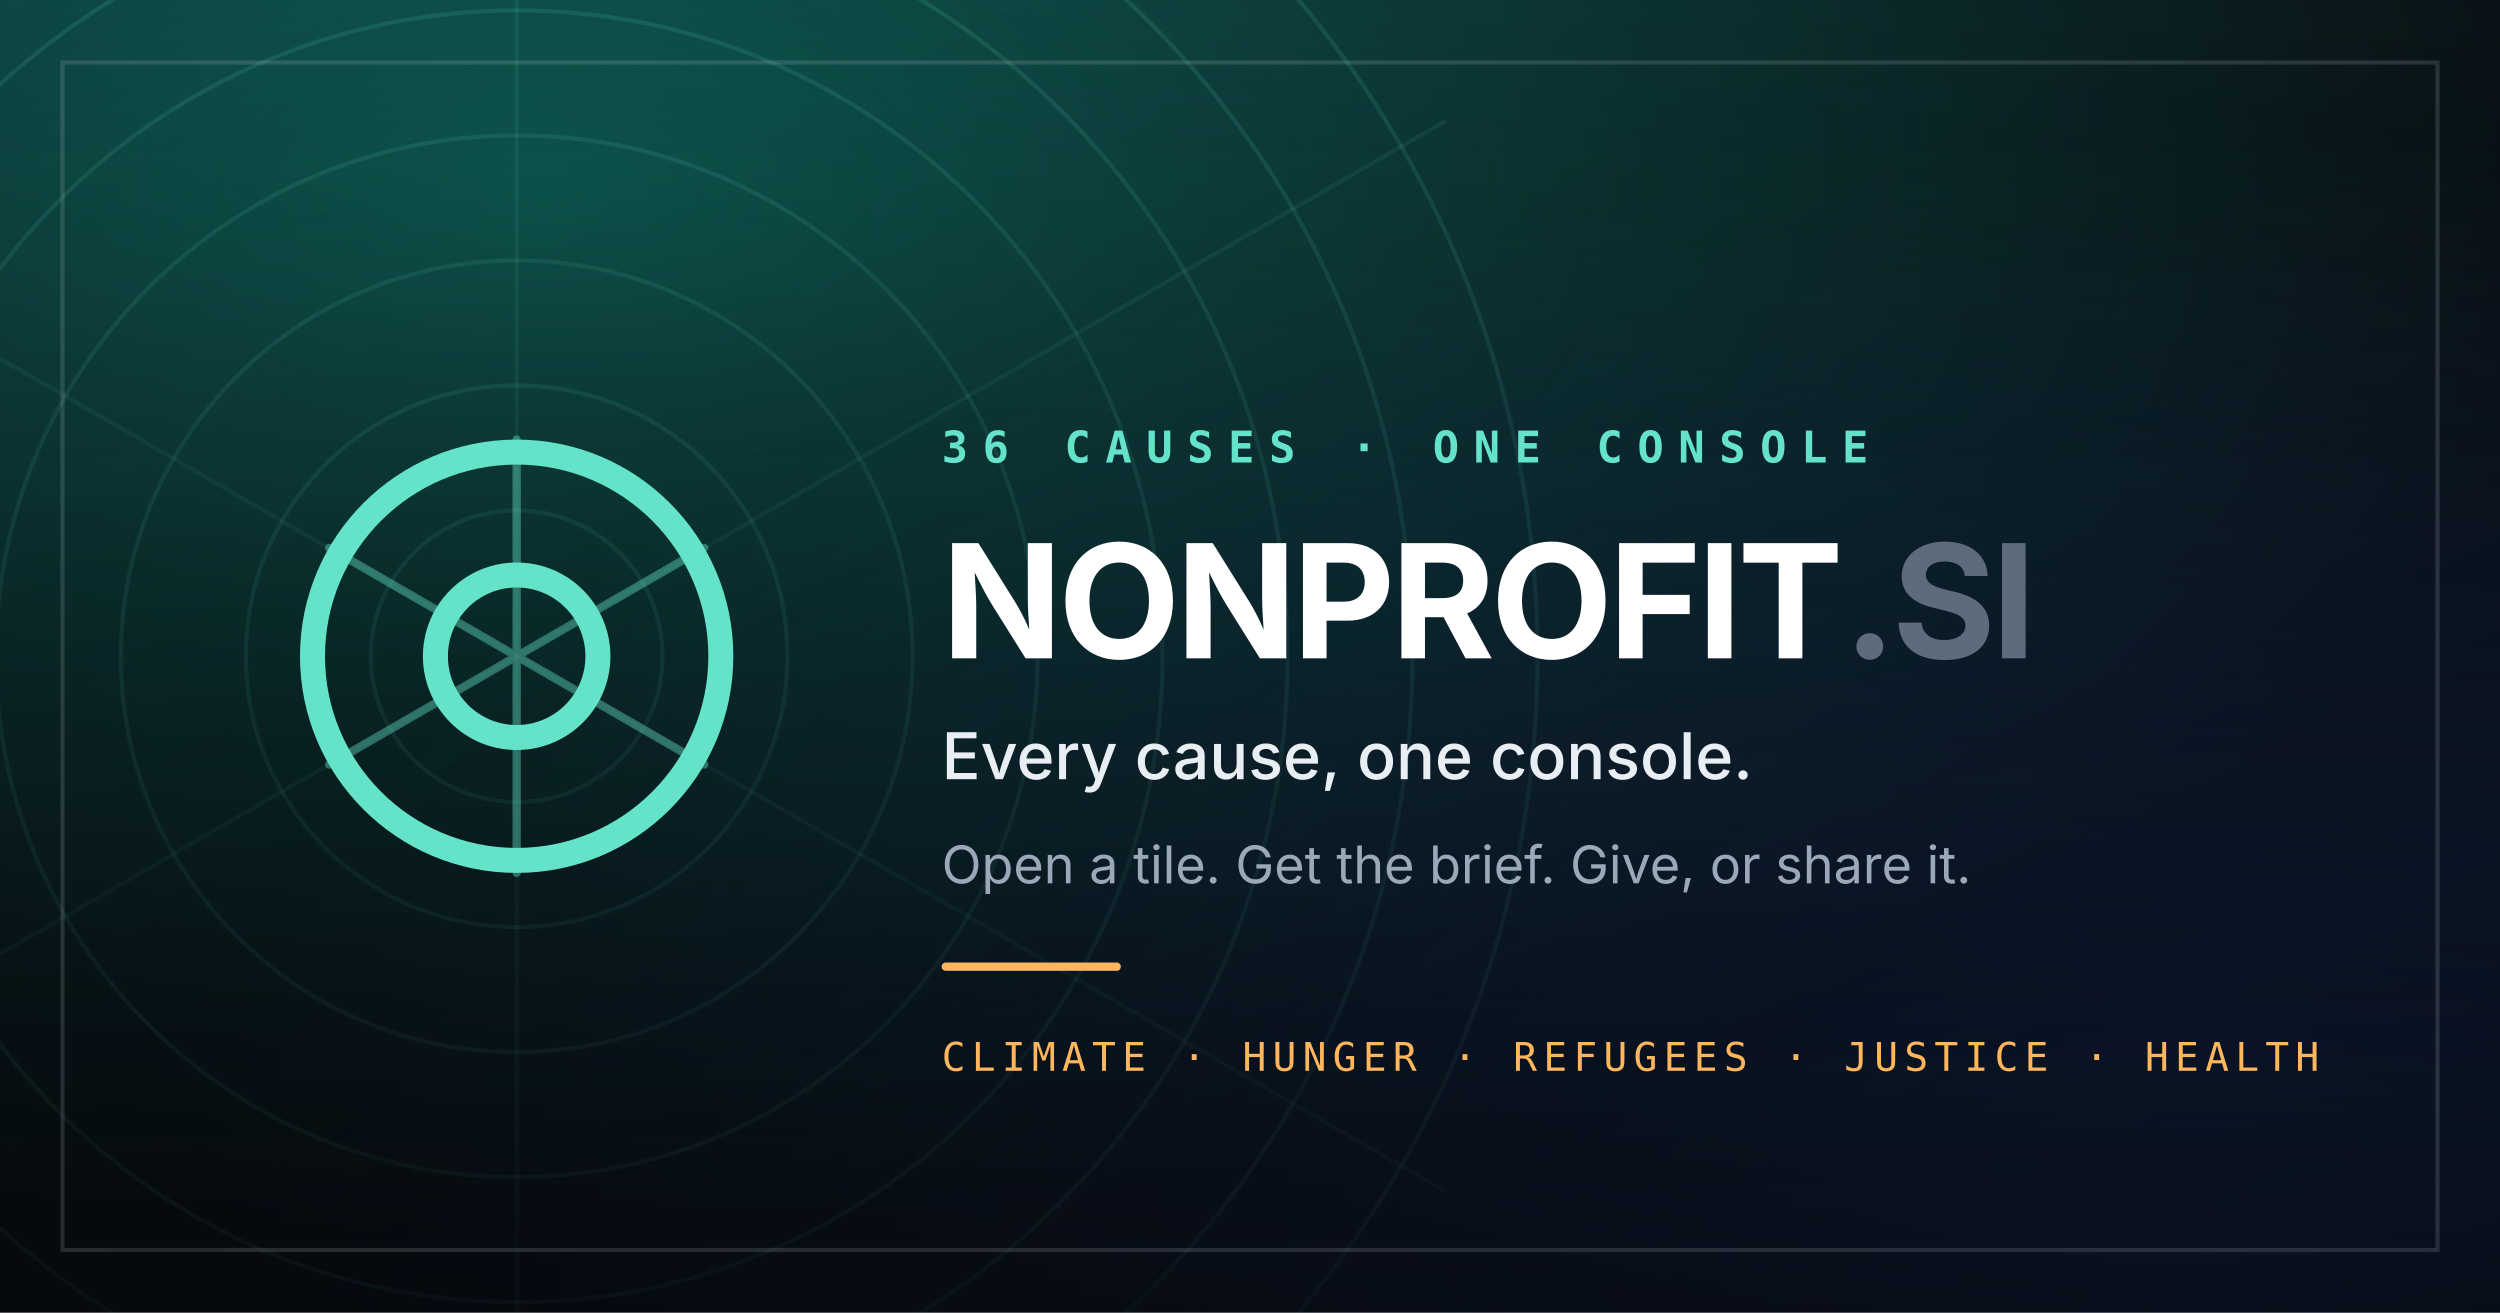
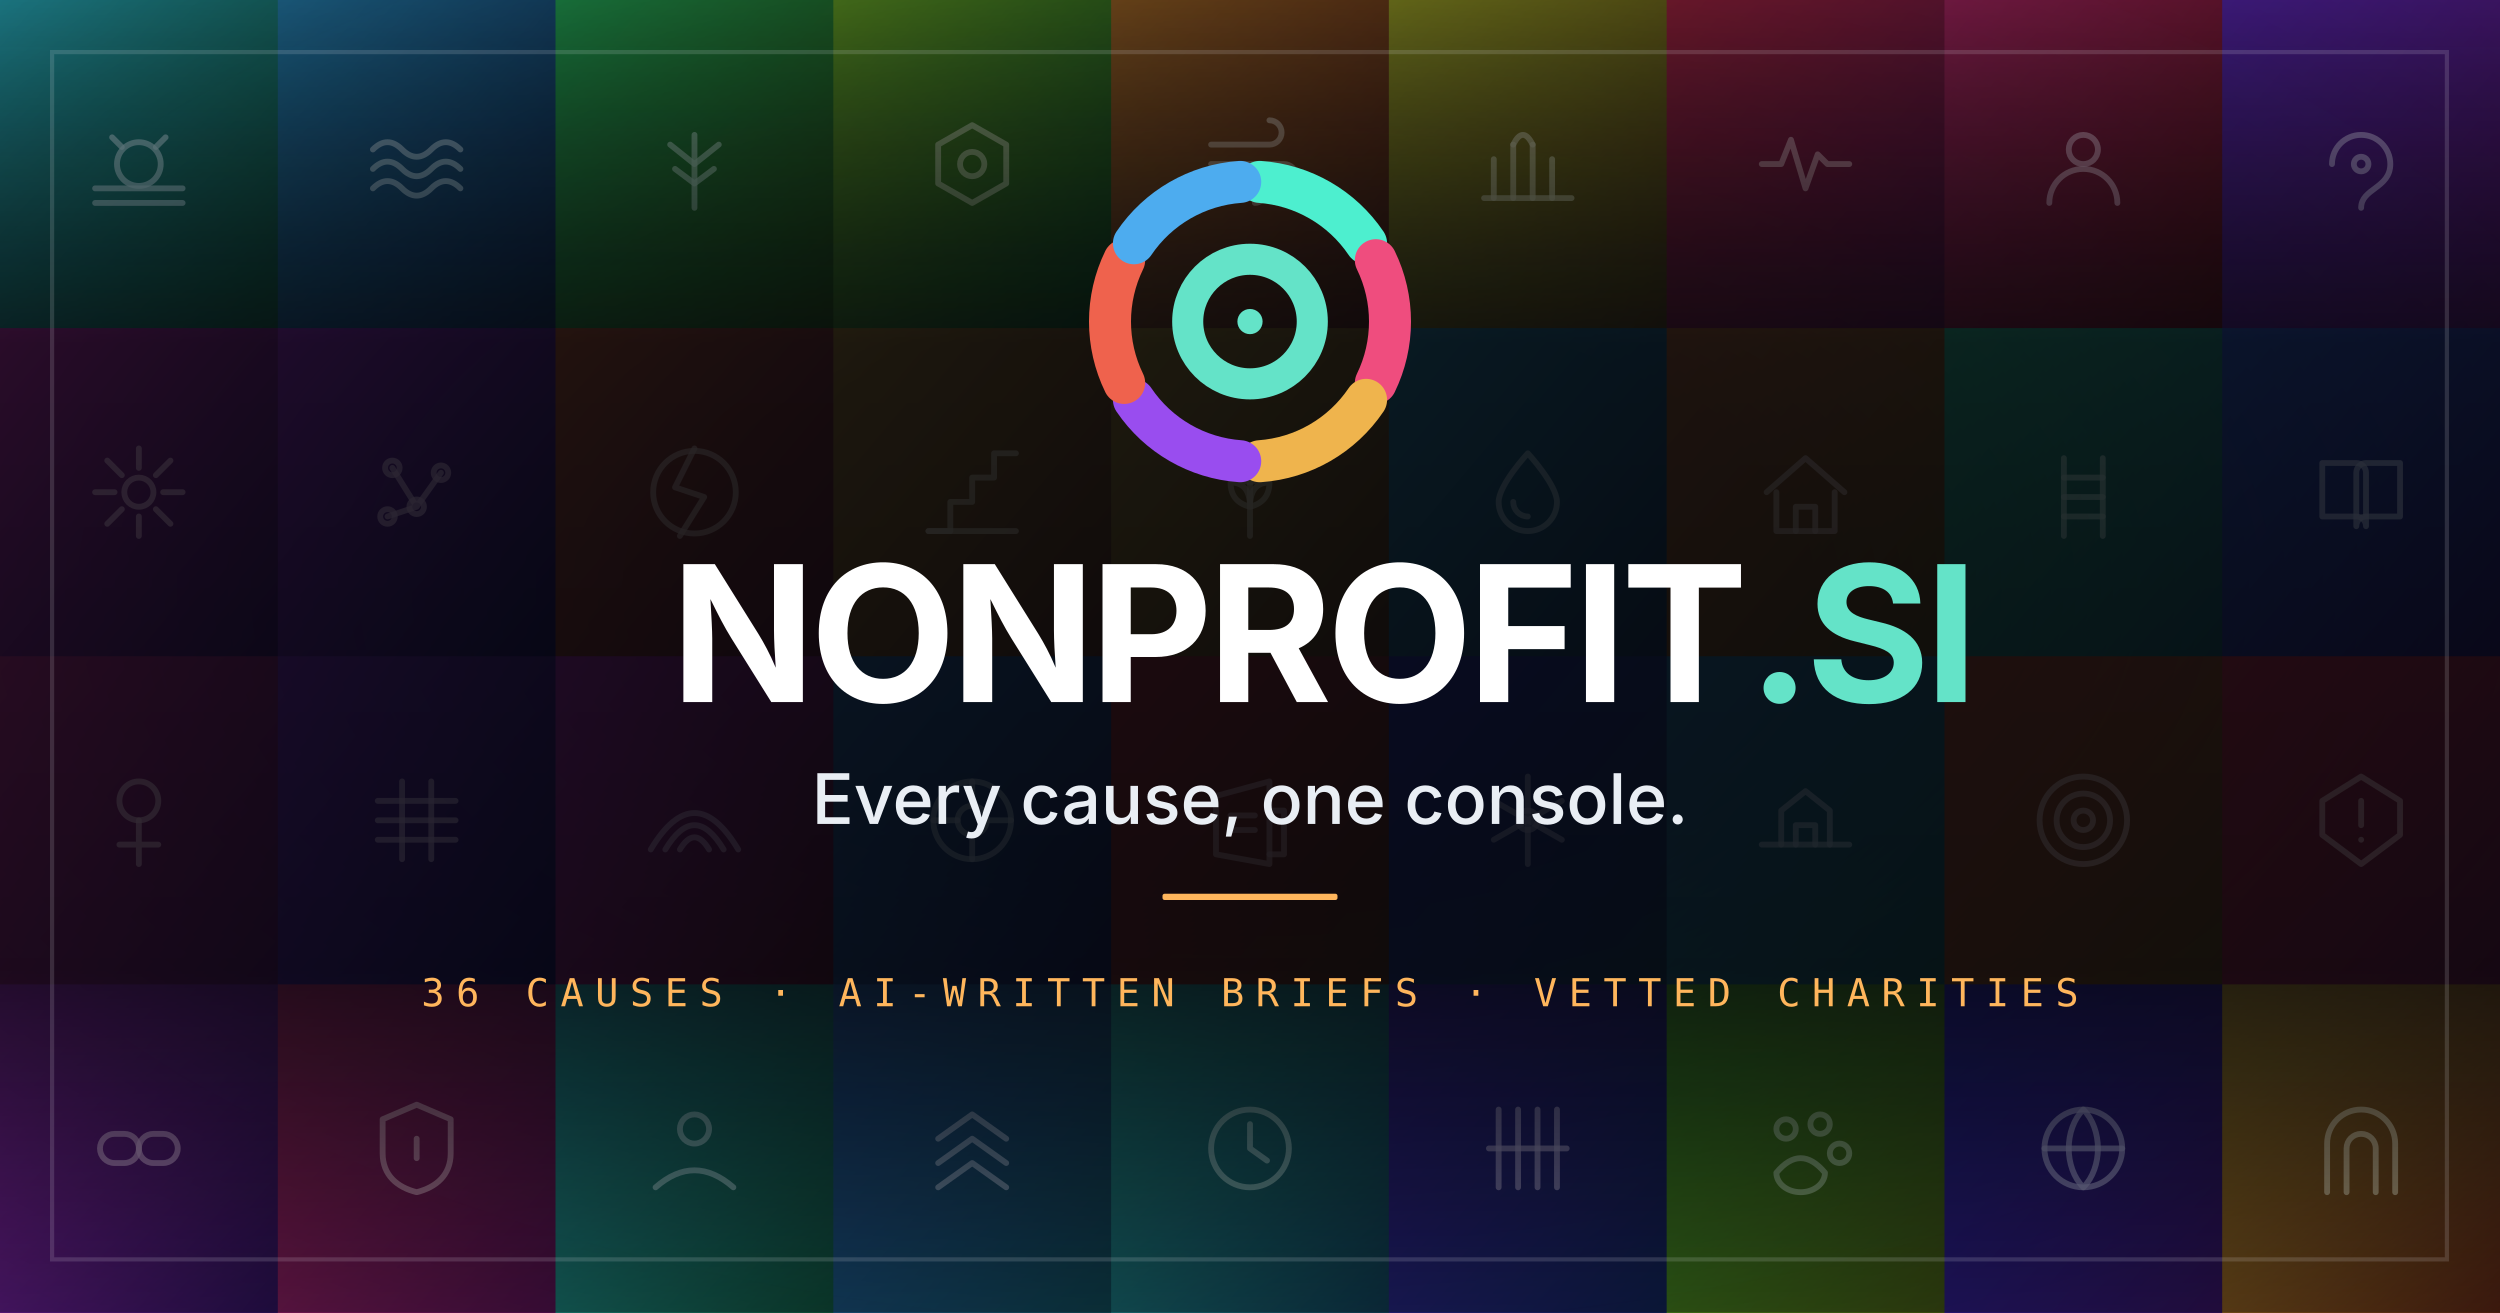
- <svg xmlns="http://www.w3.org/2000/svg" viewBox="0 0 1200 630" width="1200" height="630">
+ <svg xmlns="http://www.w3.org/2000/svg" viewBox="0 0 2400 1260" width="2400" height="1260">
  <defs>
-     <linearGradient id="base" x1="0" y1="0" x2="1" y2="1">
-       <stop offset="0" stop-color="#0C1A20" />
-       <stop offset="1" stop-color="#07090C" />
-     </linearGradient>
-     <radialGradient id="b1" cx="0.22" cy="0.14" r="0.8">
-       <stop offset="0" stop-color="#12B39A" stop-opacity="0.42" />
-       <stop offset="1" stop-color="#12B39A" stop-opacity="0" />
+     <linearGradient id="t0" x1="0" y1="0" x2="1" y2="1">
+       <stop offset="0" stop-color="#24A4B2" />
+       <stop offset="1" stop-color="#0F573D" />
+     </linearGradient>
+     <linearGradient id="t1" x1="0" y1="0" x2="1" y2="1">
+       <stop offset="0" stop-color="#2483B2" />
+       <stop offset="1" stop-color="#0F2C57" />
+     </linearGradient>
+     <linearGradient id="t2" x1="0" y1="0" x2="1" y2="1">
+       <stop offset="0" stop-color="#24B258" />
+       <stop offset="1" stop-color="#27570F" />
+     </linearGradient>
+     <linearGradient id="t3" x1="0" y1="0" x2="1" y2="1">
+       <stop offset="0" stop-color="#70B224" />
+       <stop offset="1" stop-color="#0F571E" />
+     </linearGradient>
+     <linearGradient id="t4" x1="0" y1="0" x2="1" y2="1">
+       <stop offset="0" stop-color="#B27024" />
+       <stop offset="1" stop-color="#571E0F" />
+     </linearGradient>
+     <linearGradient id="t5" x1="0" y1="0" x2="1" y2="1">
+       <stop offset="0" stop-color="#ADB224" />
+       <stop offset="1" stop-color="#573F0F" />
+     </linearGradient>
+     <linearGradient id="t6" x1="0" y1="0" x2="1" y2="1">
+       <stop offset="0" stop-color="#B22441" />
+       <stop offset="1" stop-color="#570F3F" />
+     </linearGradient>
+     <linearGradient id="t7" x1="0" y1="0" x2="1" y2="1">
+       <stop offset="0" stop-color="#B22462" />
+       <stop offset="1" stop-color="#570F14" />
+     </linearGradient>
+     <linearGradient id="t8" x1="0" y1="0" x2="1" y2="1">
+       <stop offset="0" stop-color="#5824B2" />
+       <stop offset="1" stop-color="#480F57" />
+     </linearGradient>
+     <linearGradient id="t9" x1="0" y1="0" x2="1" y2="1">
+       <stop offset="0" stop-color="#B2249A" />
+       <stop offset="1" stop-color="#310F57" />
+     </linearGradient>
+     <linearGradient id="t10" x1="0" y1="0" x2="1" y2="1">
+       <stop offset="0" stop-color="#8C24B2" />
+       <stop offset="1" stop-color="#160F57" />
+     </linearGradient>
+     <linearGradient id="t11" x1="0" y1="0" x2="1" y2="1">
+       <stop offset="0" stop-color="#B24F24" />
+       <stop offset="1" stop-color="#570F22" />
+     </linearGradient>
+     <linearGradient id="t12" x1="0" y1="0" x2="1" y2="1">
+       <stop offset="0" stop-color="#B28724" />
+       <stop offset="1" stop-color="#57270F" />
+     </linearGradient>
+     <linearGradient id="t13" x1="0" y1="0" x2="1" y2="1">
+       <stop offset="0" stop-color="#B29124" />
+       <stop offset="1" stop-color="#57310F" />
+     </linearGradient>
+     <linearGradient id="t14" x1="0" y1="0" x2="1" y2="1">
+       <stop offset="0" stop-color="#2491B2" />
+       <stop offset="1" stop-color="#0F3357" />
+     </linearGradient>
+     <linearGradient id="t15" x1="0" y1="0" x2="1" y2="1">
+       <stop offset="0" stop-color="#B25D24" />
+       <stop offset="1" stop-color="#57440F" />
+     </linearGradient>
+     <linearGradient id="t16" x1="0" y1="0" x2="1" y2="1">
+       <stop offset="0" stop-color="#24B283" />
+       <stop offset="1" stop-color="#0F5057" />
+     </linearGradient>
+     <linearGradient id="t17" x1="0" y1="0" x2="1" y2="1">
+       <stop offset="0" stop-color="#244FB2" />
+       <stop offset="1" stop-color="#1B0F57" />
+     </linearGradient>
+     <linearGradient id="t18" x1="0" y1="0" x2="1" y2="1">
+       <stop offset="0" stop-color="#B2247E" />
+       <stop offset="1" stop-color="#4D0F57" />
+     </linearGradient>
+     <linearGradient id="t19" x1="0" y1="0" x2="1" y2="1">
+       <stop offset="0" stop-color="#7024B2" />
+       <stop offset="1" stop-color="#140F57" />
+     </linearGradient>
+     <linearGradient id="t20" x1="0" y1="0" x2="1" y2="1">
+       <stop offset="0" stop-color="#B224B2" />
+       <stop offset="1" stop-color="#570F27" />
+     </linearGradient>
+     <linearGradient id="t21" x1="0" y1="0" x2="1" y2="1">
+       <stop offset="0" stop-color="#2470B2" />
+       <stop offset="1" stop-color="#0F1957" />
+     </linearGradient>
+     <linearGradient id="t22" x1="0" y1="0" x2="1" y2="1">
+       <stop offset="0" stop-color="#B2242E" />
+       <stop offset="1" stop-color="#572C0F" />
+     </linearGradient>
+     <linearGradient id="t23" x1="0" y1="0" x2="1" y2="1">
+       <stop offset="0" stop-color="#242EB2" />
+       <stop offset="1" stop-color="#0F3857" />
+     </linearGradient>
+     <linearGradient id="t24" x1="0" y1="0" x2="1" y2="1">
+       <stop offset="0" stop-color="#247EB2" />
+       <stop offset="1" stop-color="#0F5754" />
+     </linearGradient>
+     <linearGradient id="t25" x1="0" y1="0" x2="1" y2="1">
+       <stop offset="0" stop-color="#B24524" />
+       <stop offset="1" stop-color="#573D0F" />
+     </linearGradient>
+     <linearGradient id="t26" x1="0" y1="0" x2="1" y2="1">
+       <stop offset="0" stop-color="#B22437" />
+       <stop offset="1" stop-color="#570F33" />
+     </linearGradient>
+     <linearGradient id="t27" x1="0" y1="0" x2="1" y2="1">
+       <stop offset="0" stop-color="#9624B2" />
+       <stop offset="1" stop-color="#2C0F57" />
+     </linearGradient>
+     <linearGradient id="t28" x1="0" y1="0" x2="1" y2="1">
+       <stop offset="0" stop-color="#B22466" />
+       <stop offset="1" stop-color="#570F50" />
+     </linearGradient>
+     <linearGradient id="t29" x1="0" y1="0" x2="1" y2="1">
+       <stop offset="0" stop-color="#24ADB2" />
+       <stop offset="1" stop-color="#0F573D" />
+     </linearGradient>
+     <linearGradient id="t30" x1="0" y1="0" x2="1" y2="1">
+       <stop offset="0" stop-color="#2462B2" />
+       <stop offset="1" stop-color="#0F4B57" />
+     </linearGradient>
+     <linearGradient id="t31" x1="0" y1="0" x2="1" y2="1">
+       <stop offset="0" stop-color="#24B2A8" />
+       <stop offset="1" stop-color="#0F3F57" />
+     </linearGradient>
+     <linearGradient id="t32" x1="0" y1="0" x2="1" y2="1">
+       <stop offset="0" stop-color="#3C24B2" />
+       <stop offset="1" stop-color="#0F2257" />
+     </linearGradient>
+     <linearGradient id="t33" x1="0" y1="0" x2="1" y2="1">
+       <stop offset="0" stop-color="#4AB224" />
+       <stop offset="1" stop-color="#44570F" />
+     </linearGradient>
+     <linearGradient id="t34" x1="0" y1="0" x2="1" y2="1">
+       <stop offset="0" stop-color="#2924B2" />
+       <stop offset="1" stop-color="#310F57" />
+     </linearGradient>
+     <linearGradient id="t35" x1="0" y1="0" x2="1" y2="1">
+       <stop offset="0" stop-color="#B28C24" />
+       <stop offset="1" stop-color="#57200F" />
+     </linearGradient>
+     <linearGradient id="band" x1="0" y1="0" x2="0" y2="1">
+       <stop offset="0" stop-color="#04060A" stop-opacity="0.18" />
+       <stop offset="0.26" stop-color="#04060A" stop-opacity="0.70" />
+       <stop offset="0.74" stop-color="#04060A" stop-opacity="0.74" />
+       <stop offset="1" stop-color="#04060A" stop-opacity="0.26" />
+     </linearGradient>
+     <radialGradient id="vig" cx="0.5" cy="0.45" r="0.80">
+       <stop offset="0.28" stop-color="#04060A" stop-opacity="0.52" />
+       <stop offset="1" stop-color="#04060A" stop-opacity="0.06" />
    </radialGradient>
-     <radialGradient id="b2" cx="0.88" cy="0.92" r="0.8">
-       <stop offset="0" stop-color="#2E6BE0" stop-opacity="0.30" />
-       <stop offset="1" stop-color="#2E6BE0" stop-opacity="0" />
-     </radialGradient>
-     <linearGradient id="scrim" x1="0" y1="0" x2="0" y2="1">
-       <stop offset="0" stop-color="#04060A" stop-opacity="0" />
-       <stop offset="1" stop-color="#04060A" stop-opacity="0.72" />
-     </linearGradient>
-     <clipPath id="crop">
-       <rect width="1200" height="630" />
-     </clipPath>
  </defs>
-   <rect width="1200" height="630" fill="url(#base)" />
-   <rect width="1200" height="630" fill="url(#b1)" />
-   <rect width="1200" height="630" fill="url(#b2)" />
-   <g clip-path="url(#crop)" fill="none" stroke="#64E3C8" stroke-opacity="0.13" stroke-width="2">
-     <circle cx="248" cy="315" r="70" />
-     <circle cx="248" cy="315" r="130" />
-     <circle cx="248" cy="315" r="190" />
-     <circle cx="248" cy="315" r="250" />
-     <circle cx="248" cy="315" r="310" />
-     <circle cx="248" cy="315" r="370" />
-     <circle cx="248" cy="315" r="430" />
-     <circle cx="248" cy="315" r="490" />
-   </g>
-   <g clip-path="url(#crop)" stroke="#64E3C8" stroke-opacity="0.09" stroke-width="2">
-     <path d="M248 -200V830" />
-     <path d="M-198 58L694 572" />
-     <path d="M-198 572L694 58" />
-   </g>
-   <rect width="1200" height="630" fill="url(#scrim)" />
-   <g fill="none" stroke="#64E3C8" stroke-linecap="round" transform="translate(248 315)">
-     <g stroke-width="4" opacity="0.4">
-       <path d="M0 -104V104" />
-       <path d="M-90 -52L90 52" />
-       <path d="M-90 52L90 -52" />
-     </g>
-     <circle r="98" stroke-width="12" />
-     <circle r="39" stroke-width="12" />
-   </g>
-   <g font-family="Inter, 'SF Pro Display', Helvetica, Arial, sans-serif">
-     <text x="452" y="222" fill="#64E3C8" font-family="ui-monospace, SFMono-Regular, Menlo, monospace" font-size="21" letter-spacing="7" font-weight="600">36 CAUSES · ONE CONSOLE</text>
-     <text x="452" y="316" fill="#FFFFFF" font-size="76" font-weight="700" letter-spacing="-2">NONPROFIT<tspan fill="#5E6B7C">.SI</tspan>
-     </text>
-     <text x="452" y="374" fill="#E9EEF4" font-size="31" font-weight="450">Every cause, one console.</text>
-     <text x="452" y="424" fill="#9BA8B8" font-size="25" font-weight="400">Open a tile. Get the brief. Give, or share it.</text>
-     <rect x="452" y="462" width="86" height="4" rx="2" fill="#FFB65C" />
-     <text x="452" y="514" fill="#FFB65C" font-family="ui-monospace, SFMono-Regular, Menlo, monospace" font-size="19" letter-spacing="3" font-weight="500">CLIMATE · HUNGER · REFUGEES · JUSTICE · HEALTH</text>
-   </g>
-   <rect x="30" y="30" width="1140" height="570" fill="none" stroke="#E9EEF4" stroke-opacity="0.14" stroke-width="2" />
+   <rect width="2400" height="1260" fill="#07090C" />
+   <g>
+     <rect x="0.0" y="0.0" width="267.7" height="316.0" fill="url(#t0)" />
+     <g transform="translate(77.3 101.5) scale(2.3333)" fill="none" stroke="#C4F7FD" stroke-opacity="0.70" stroke-width="2.4" stroke-linecap="round" stroke-linejoin="round">
+       <circle cx="24" cy="24" r="9" />
+       <path d="M6 34h36" />
+       <path d="M6 40h36" />
+       <path d="M13 13l4 4M35 13l-4 4" />
+     </g>
+   </g>
+   <g>
+     <rect x="266.7" y="0.0" width="267.7" height="316.0" fill="url(#t1)" />
+     <g transform="translate(344.0 101.5) scale(2.3333)" fill="none" stroke="#C4EAFD" stroke-opacity="0.70" stroke-width="2.4" stroke-linecap="round" stroke-linejoin="round">
+       <path d="M6 18q6-6 12 0t12 0 12 0" />
+       <path d="M6 26q6-6 12 0t12 0 12 0" />
+       <path d="M6 34q6-6 12 0t12 0 12 0" />
+     </g>
+   </g>
+   <g>
+     <rect x="533.3" y="0.0" width="267.7" height="316.0" fill="url(#t2)" />
+     <g transform="translate(610.7 101.5) scale(2.3333)" fill="none" stroke="#C4FDD9" stroke-opacity="0.70" stroke-width="2.4" stroke-linecap="round" stroke-linejoin="round">
+       <path d="M24 42V12" />
+       <path d="M24 24l-10-8M24 24l10-8" />
+       <path d="M24 32l-8-6M24 32l8-6" />
+     </g>
+   </g>
+   <g>
+     <rect x="800.0" y="0.0" width="267.7" height="316.0" fill="url(#t3)" />
+     <g transform="translate(877.3 101.5) scale(2.3333)" fill="none" stroke="#E2FDC4" stroke-opacity="0.70" stroke-width="2.4" stroke-linecap="round" stroke-linejoin="round">
+       <path d="M24 8l14 8v16l-14 8-14-8V16z" />
+       <circle cx="24" cy="24" r="5" />
+     </g>
+   </g>
+   <g>
+     <rect x="1066.7" y="0.0" width="267.7" height="316.0" fill="url(#t4)" />
+     <g transform="translate(1144.0 101.5) scale(2.3333)" fill="none" stroke="#FDE2C4" stroke-opacity="0.70" stroke-width="2.4" stroke-linecap="round" stroke-linejoin="round">
+       <path d="M8 16h24a5 5 0 100-10" />
+       <path d="M8 24h30a5 5 0 110 10" />
+       <path d="M8 32h18a4 4 0 110 8" />
+     </g>
+   </g>
+   <g>
+     <rect x="1333.3" y="0.0" width="267.7" height="316.0" fill="url(#t5)" />
+     <g transform="translate(1410.7 101.5) scale(2.3333)" fill="none" stroke="#FBFDC4" stroke-opacity="0.70" stroke-width="2.4" stroke-linecap="round" stroke-linejoin="round">
+       <path d="M10 38V22M18 38V16M26 38V16M34 38V22" />
+       <path d="M6 38h36" />
+       <path d="M18 16q4-8 8 0" />
+     </g>
+   </g>
+   <g>
+     <rect x="1600.0" y="0.0" width="267.7" height="316.0" fill="url(#t6)" />
+     <g transform="translate(1677.3 101.5) scale(2.3333)" fill="none" stroke="#FDC4D0" stroke-opacity="0.70" stroke-width="2.4" stroke-linecap="round" stroke-linejoin="round">
+       <path d="M6 24h8l4-10 6 20 5-14 4 4h9" />
+     </g>
+   </g>
+   <g>
+     <rect x="1866.7" y="0.0" width="267.7" height="316.0" fill="url(#t7)" />
+     <g transform="translate(1944.0 101.5) scale(2.3333)" fill="none" stroke="#FDC4DD" stroke-opacity="0.70" stroke-width="2.4" stroke-linecap="round" stroke-linejoin="round">
+       <circle cx="24" cy="18" r="6" />
+       <path d="M10 40a14 14 0 0128 0" />
+     </g>
+   </g>
+   <g>
+     <rect x="2133.3" y="0.0" width="267.7" height="316.0" fill="url(#t8)" />
+     <g transform="translate(2210.7 101.5) scale(2.3333)" fill="none" stroke="#D9C4FD" stroke-opacity="0.70" stroke-width="2.4" stroke-linecap="round" stroke-linejoin="round">
+       <path d="M24 42c0-8 12-8 12-18a12 12 0 10-24 0" />
+       <circle cx="24" cy="24" r="3" />
+     </g>
+   </g>
+   <g>
+     <rect x="0.0" y="315.0" width="267.7" height="316.0" fill="url(#t9)" />
+     <g transform="translate(77.3 416.5) scale(2.3333)" fill="none" stroke="#FDC4F3" stroke-opacity="0.70" stroke-width="2.4" stroke-linecap="round" stroke-linejoin="round">
+       <circle cx="24" cy="24" r="6" />
+       <path d="M24 6v8M24 34v8M6 24h8M34 24h8M11 11l6 6M31 31l6 6M37 11l-6 6M17 31l-6 6" />
+     </g>
+   </g>
+   <g>
+     <rect x="266.7" y="315.0" width="267.7" height="316.0" fill="url(#t10)" />
+     <g transform="translate(344.0 416.5) scale(2.3333)" fill="none" stroke="#EEC4FD" stroke-opacity="0.70" stroke-width="2.4" stroke-linecap="round" stroke-linejoin="round">
+       <circle cx="14" cy="14" r="3" />
+       <circle cx="34" cy="16" r="3" />
+       <circle cx="24" cy="30" r="3" />
+       <circle cx="12" cy="34" r="3" />
+       <path d="M14 14l10 16M34 16L24 30M24 30l-12 4" />
+     </g>
+   </g>
+   <g>
+     <rect x="533.3" y="315.0" width="267.7" height="316.0" fill="url(#t11)" />
+     <g transform="translate(610.7 416.5) scale(2.3333)" fill="none" stroke="#FDD5C4" stroke-opacity="0.70" stroke-width="2.4" stroke-linecap="round" stroke-linejoin="round">
+       <path d="M24 6l-8 16 12 4-10 16" />
+       <circle cx="24" cy="24" r="17" />
+     </g>
+   </g>
+   <g>
+     <rect x="800.0" y="315.0" width="267.7" height="316.0" fill="url(#t12)" />
+     <g transform="translate(877.3 416.5) scale(2.3333)" fill="none" stroke="#FDECC4" stroke-opacity="0.70" stroke-width="2.4" stroke-linecap="round" stroke-linejoin="round">
+       <path d="M6 40h9V28h9V18h9V8h9" />
+       <path d="M6 40h36" />
+     </g>
+   </g>
+   <g>
+     <rect x="1066.7" y="315.0" width="267.7" height="316.0" fill="url(#t13)" />
+     <g transform="translate(1144.0 416.5) scale(2.3333)" fill="none" stroke="#FDEFC4" stroke-opacity="0.70" stroke-width="2.4" stroke-linecap="round" stroke-linejoin="round">
+       <path d="M24 42V14" />
+       <path d="M24 20q-8-2-8-10 8 0 8 10zM24 20q8-2 8-10-8 0-8 10zM24 30q-8-2-8-10 8 0 8 10zM24 30q8-2 8-10-8 0-8 10z" />
+     </g>
+   </g>
+   <g>
+     <rect x="1333.3" y="315.0" width="267.7" height="316.0" fill="url(#t14)" />
+     <g transform="translate(1410.7 416.5) scale(2.3333)" fill="none" stroke="#C4EFFD" stroke-opacity="0.70" stroke-width="2.4" stroke-linecap="round" stroke-linejoin="round">
+       <path d="M24 8s12 13 12 20a12 12 0 11-24 0c0-7 12-20 12-20z" />
+       <path d="M18 28a6 6 0 006 6" />
+     </g>
+   </g>
+   <g>
+     <rect x="1600.0" y="315.0" width="267.7" height="316.0" fill="url(#t15)" />
+     <g transform="translate(1677.3 416.5) scale(2.3333)" fill="none" stroke="#FDDBC4" stroke-opacity="0.70" stroke-width="2.4" stroke-linecap="round" stroke-linejoin="round">
+       <path d="M8 24L24 10l16 14" />
+       <path d="M12 24v16h24V24" />
+       <path d="M20 40V30h8v10" />
+     </g>
+   </g>
+   <g>
+     <rect x="1866.7" y="315.0" width="267.7" height="316.0" fill="url(#t16)" />
+     <g transform="translate(1944.0 416.5) scale(2.3333)" fill="none" stroke="#C4FDEA" stroke-opacity="0.70" stroke-width="2.4" stroke-linecap="round" stroke-linejoin="round">
+       <path d="M16 42V10M32 42V10" />
+       <path d="M16 34h16M16 26h16M16 18h16" />
+     </g>
+   </g>
+   <g>
+     <rect x="2133.3" y="315.0" width="267.7" height="316.0" fill="url(#t17)" />
+     <g transform="translate(2210.7 416.5) scale(2.3333)" fill="none" stroke="#C4D5FD" stroke-opacity="0.70" stroke-width="2.4" stroke-linecap="round" stroke-linejoin="round">
+       <path d="M8 12h14a4 4 0 014 4v22a4 4 0 00-4-4H8z" />
+       <path d="M40 12H26a4 4 0 00-4 4v22a4 4 0 014-4h14z" />
+     </g>
+   </g>
+   <g>
+     <rect x="0.0" y="630.0" width="267.7" height="316.0" fill="url(#t18)" />
+     <g transform="translate(77.3 731.5) scale(2.3333)" fill="none" stroke="#FDC4E8" stroke-opacity="0.70" stroke-width="2.4" stroke-linecap="round" stroke-linejoin="round">
+       <circle cx="24" cy="16" r="8" />
+       <path d="M24 24v18M16 34h16" />
+     </g>
+   </g>
+   <g>
+     <rect x="266.7" y="630.0" width="267.7" height="316.0" fill="url(#t19)" />
+     <g transform="translate(344.0 731.5) scale(2.3333)" fill="none" stroke="#E2C4FD" stroke-opacity="0.70" stroke-width="2.4" stroke-linecap="round" stroke-linejoin="round">
+       <path d="M8 16h32M8 24h32M8 32h32" />
+       <path d="M18 8v32M30 8v32" />
+     </g>
+   </g>
+   <g>
+     <rect x="533.3" y="630.0" width="267.7" height="316.0" fill="url(#t20)" />
+     <g transform="translate(610.7 731.5) scale(2.3333)" fill="none" stroke="#FDC4FD" stroke-opacity="0.70" stroke-width="2.4" stroke-linecap="round" stroke-linejoin="round">
+       <path d="M6 36q18-30 36 0" />
+       <path d="M12 36q12-20 24 0" />
+       <path d="M18 36q6-10 12 0" />
+     </g>
+   </g>
+   <g>
+     <rect x="800.0" y="630.0" width="267.7" height="316.0" fill="url(#t21)" />
+     <g transform="translate(877.3 731.5) scale(2.3333)" fill="none" stroke="#C4E2FD" stroke-opacity="0.70" stroke-width="2.4" stroke-linecap="round" stroke-linejoin="round">
+       <circle cx="24" cy="24" r="16" />
+       <circle cx="24" cy="24" r="6" />
+       <path d="M24 8v10M24 30v10M8 24h10M30 24h10" />
+     </g>
+   </g>
+   <g>
+     <rect x="1066.7" y="630.0" width="267.7" height="316.0" fill="url(#t22)" />
+     <g transform="translate(1144.0 731.5) scale(2.3333)" fill="none" stroke="#FDC4C8" stroke-opacity="0.70" stroke-width="2.4" stroke-linecap="round" stroke-linejoin="round">
+       <path d="M10 38V14l22-6v34z" />
+       <path d="M32 20h6v18h-6" />
+       <path d="M16 22h10M16 28h10" />
+     </g>
+   </g>
+   <g>
+     <rect x="1333.3" y="630.0" width="267.7" height="316.0" fill="url(#t23)" />
+     <g transform="translate(1410.7 731.5) scale(2.3333)" fill="none" stroke="#C4C8FD" stroke-opacity="0.70" stroke-width="2.4" stroke-linecap="round" stroke-linejoin="round">
+       <path d="M24 6v36" />
+       <path d="M24 24l14-8M24 24l-14-8M24 24l14 8M24 24l-14 8" />
+       <circle cx="24" cy="24" r="4" />
+     </g>
+   </g>
+   <g>
+     <rect x="1600.0" y="630.0" width="267.7" height="316.0" fill="url(#t24)" />
+     <g transform="translate(1677.3 731.5) scale(2.3333)" fill="none" stroke="#C4E8FD" stroke-opacity="0.70" stroke-width="2.4" stroke-linecap="round" stroke-linejoin="round">
+       <path d="M6 34h36" />
+       <path d="M14 34V20l10-8 10 8v14" />
+       <path d="M20 34v-8h8v8" />
+     </g>
+   </g>
+   <g>
+     <rect x="1866.7" y="630.0" width="267.7" height="316.0" fill="url(#t25)" />
+     <g transform="translate(1944.0 731.5) scale(2.3333)" fill="none" stroke="#FDD1C4" stroke-opacity="0.70" stroke-width="2.4" stroke-linecap="round" stroke-linejoin="round">
+       <circle cx="24" cy="24" r="4" />
+       <circle cx="24" cy="24" r="11" />
+       <circle cx="24" cy="24" r="18" />
+     </g>
+   </g>
+   <g>
+     <rect x="2133.3" y="630.0" width="267.7" height="316.0" fill="url(#t26)" />
+     <g transform="translate(2210.7 731.5) scale(2.3333)" fill="none" stroke="#FDC4CC" stroke-opacity="0.70" stroke-width="2.4" stroke-linecap="round" stroke-linejoin="round">
+       <path d="M24 6l16 10v14L24 42 8 30V16z" />
+       <path d="M24 16v10M24 32h.01" />
+     </g>
+   </g>
+   <g>
+     <rect x="0.0" y="945.0" width="267.7" height="316.0" fill="url(#t27)" />
+     <g transform="translate(77.3 1046.5) scale(2.3333)" fill="none" stroke="#F1C4FD" stroke-opacity="0.70" stroke-width="2.4" stroke-linecap="round" stroke-linejoin="round">
+       <rect x="8" y="18" width="16" height="12" rx="6" />
+       <rect x="24" y="18" width="16" height="12" rx="6" />
+     </g>
+   </g>
+   <g>
+     <rect x="266.7" y="945.0" width="267.7" height="316.0" fill="url(#t28)" />
+     <g transform="translate(344.0 1046.5) scale(2.3333)" fill="none" stroke="#FDC4DF" stroke-opacity="0.70" stroke-width="2.4" stroke-linecap="round" stroke-linejoin="round">
+       <path d="M24 6l14 6v14c0 9-6 14-14 16-8-2-14-7-14-16V12z" />
+       <path d="M24 20v8" />
+     </g>
+   </g>
+   <g>
+     <rect x="533.3" y="945.0" width="267.7" height="316.0" fill="url(#t29)" />
+     <g transform="translate(610.7 1046.5) scale(2.3333)" fill="none" stroke="#C4FBFD" stroke-opacity="0.70" stroke-width="2.4" stroke-linecap="round" stroke-linejoin="round">
+       <circle cx="24" cy="16" r="6" />
+       <path d="M8 40q16-14 32 0" />
+     </g>
+   </g>
+   <g>
+     <rect x="800.0" y="945.0" width="267.7" height="316.0" fill="url(#t30)" />
+     <g transform="translate(877.3 1046.5) scale(2.3333)" fill="none" stroke="#C4DDFD" stroke-opacity="0.70" stroke-width="2.4" stroke-linecap="round" stroke-linejoin="round">
+       <path d="M10 20l14-10 14 10" />
+       <path d="M10 30l14-10 14 10" />
+       <path d="M10 40l14-10 14 10" />
+     </g>
+   </g>
+   <g>
+     <rect x="1066.7" y="945.0" width="267.7" height="316.0" fill="url(#t31)" />
+     <g transform="translate(1144.0 1046.5) scale(2.3333)" fill="none" stroke="#C4FDF9" stroke-opacity="0.70" stroke-width="2.4" stroke-linecap="round" stroke-linejoin="round">
+       <circle cx="24" cy="24" r="16" />
+       <path d="M24 14v10l7 5" />
+     </g>
+   </g>
+   <g>
+     <rect x="1333.3" y="945.0" width="267.7" height="316.0" fill="url(#t32)" />
+     <g transform="translate(1410.7 1046.5) scale(2.3333)" fill="none" stroke="#CEC4FD" stroke-opacity="0.70" stroke-width="2.4" stroke-linecap="round" stroke-linejoin="round">
+       <path d="M12 8v32M20 8v32M28 8v32M36 8v32" />
+       <path d="M8 24h32" />
+     </g>
+   </g>
+   <g>
+     <rect x="1600.0" y="945.0" width="267.7" height="316.0" fill="url(#t33)" />
+     <g transform="translate(1677.3 1046.5) scale(2.3333)" fill="none" stroke="#D3FDC4" stroke-opacity="0.70" stroke-width="2.4" stroke-linecap="round" stroke-linejoin="round">
+       <circle cx="16" cy="16" r="4" />
+       <circle cx="30" cy="14" r="4" />
+       <circle cx="38" cy="26" r="4" />
+       <path d="M12 34q10-12 20 0a10 8 0 01-20 0z" />
+     </g>
+   </g>
+   <g>
+     <rect x="1866.7" y="945.0" width="267.7" height="316.0" fill="url(#t34)" />
+     <g transform="translate(1944.0 1046.5) scale(2.3333)" fill="none" stroke="#C6C4FD" stroke-opacity="0.70" stroke-width="2.4" stroke-linecap="round" stroke-linejoin="round">
+       <circle cx="24" cy="24" r="16" />
+       <path d="M8 24h32" />
+       <path d="M24 8c8 8 8 24 0 32-8-8-8-24 0-32z" />
+     </g>
+   </g>
+   <g>
+     <rect x="2133.3" y="945.0" width="267.7" height="316.0" fill="url(#t35)" />
+     <g transform="translate(2210.7 1046.5) scale(2.3333)" fill="none" stroke="#FDEEC4" stroke-opacity="0.70" stroke-width="2.4" stroke-linecap="round" stroke-linejoin="round">
+       <path d="M10 42V22a14 14 0 0128 0v20" />
+       <path d="M18 42V24a6 6 0 0112 0v18" />
+     </g>
+   </g>
+   <rect width="2400" height="1260" fill="url(#vig)" />
+   <rect width="2400" height="1260" fill="url(#band)" />
+   <g fill="none" opacity="1.0">
+     <path d="M1209.38 174.63A134.40 134.40 0 0 1 1311.42 233.54" stroke="#4DEFCF" stroke-width="40.32" stroke-linecap="round" />
+     <path d="M1320.80 249.78A134.40 134.40 0 0 1 1320.80 367.62" stroke="#EF4D7E" stroke-width="40.32" stroke-linecap="round" />
+     <path d="M1311.42 383.86A134.40 134.40 0 0 1 1209.38 442.77" stroke="#EFB44D" stroke-width="40.32" stroke-linecap="round" />
+     <path d="M1190.62 442.77A134.40 134.40 0 0 1 1088.58 383.86" stroke="#994DEF" stroke-width="40.32" stroke-linecap="round" />
+     <path d="M1079.20 367.62A134.40 134.40 0 0 1 1079.20 249.78" stroke="#EF624D" stroke-width="40.32" stroke-linecap="round" />
+     <path d="M1088.58 233.54A134.40 134.40 0 0 1 1190.62 174.63" stroke="#4DACEF" stroke-width="40.32" stroke-linecap="round" />
+     <circle cx="1200.0" cy="308.7" r="59.8" stroke="#64E3C8" stroke-width="29.84" />
+     <circle cx="1200.0" cy="308.7" r="12.1" fill="#64E3C8" stroke="none" />
+   </g>
+   <g font-family="Inter, 'SF Pro Display', 'Helvetica Neue', Helvetica, Arial, sans-serif">
+     <text x="1678" y="674" text-anchor="end" fill="#FFFFFF" font-size="182" font-weight="700" letter-spacing="-5.1">NONPROFIT</text>
+     <text x="1678" y="674" text-anchor="start" fill="#64E3C8" font-size="182" font-weight="700" letter-spacing="-5.1">.SI</text>
+   </g>
+   <g text-anchor="middle" font-family="Inter, 'SF Pro Display', 'Helvetica Neue', Helvetica, Arial, sans-serif">
+     <text x="1200" y="791" fill="#E9EEF4" font-size="67" font-weight="450">Every cause, one console.</text>
+     <rect x="1116" y="858" width="168" height="6" rx="2" fill="#FFB65C" />
+     <text x="1200" y="966" fill="#FFB65C" font-family="ui-monospace, SFMono-Regular, Menlo, Consolas, monospace" font-size="37" letter-spacing="11.1" font-weight="500">36 CAUSES · AI-WRITTEN BRIEFS · VETTED CHARITIES</text>
+   </g>
+   <rect x="50" y="50" width="2299" height="1159" fill="none" stroke="#E9EEF4" stroke-opacity="0.15" stroke-width="4" />
</svg>
